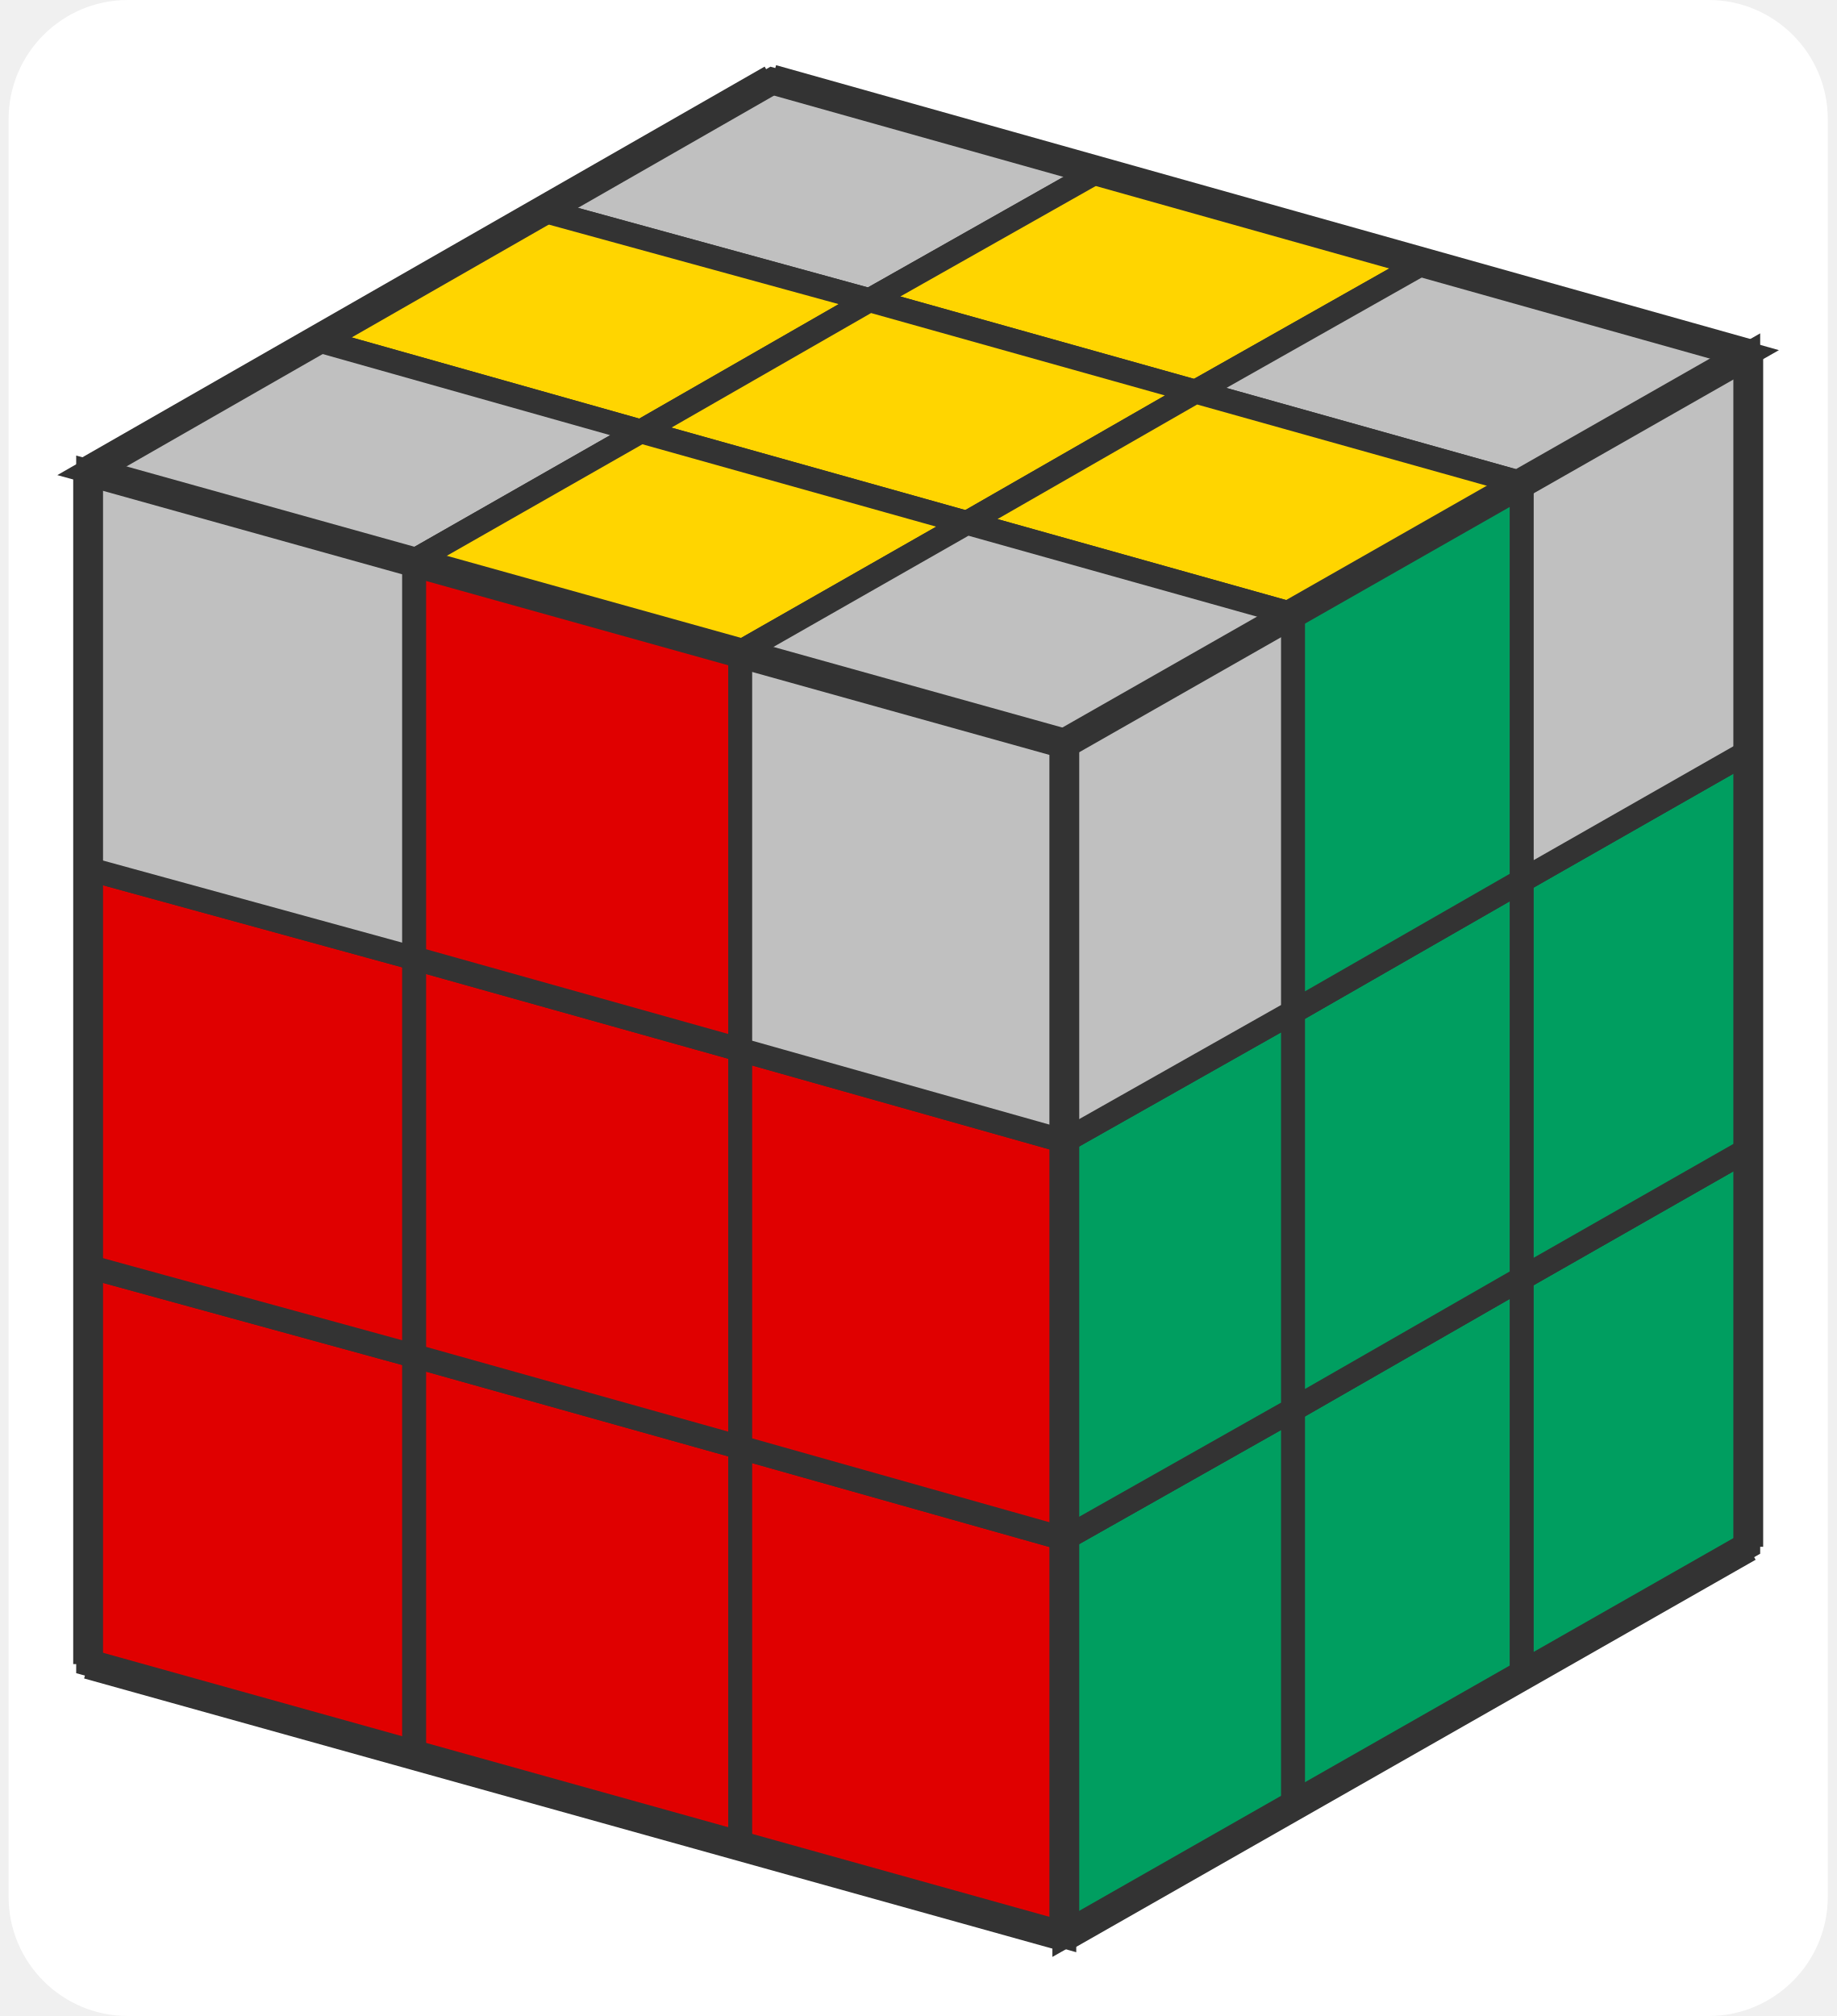
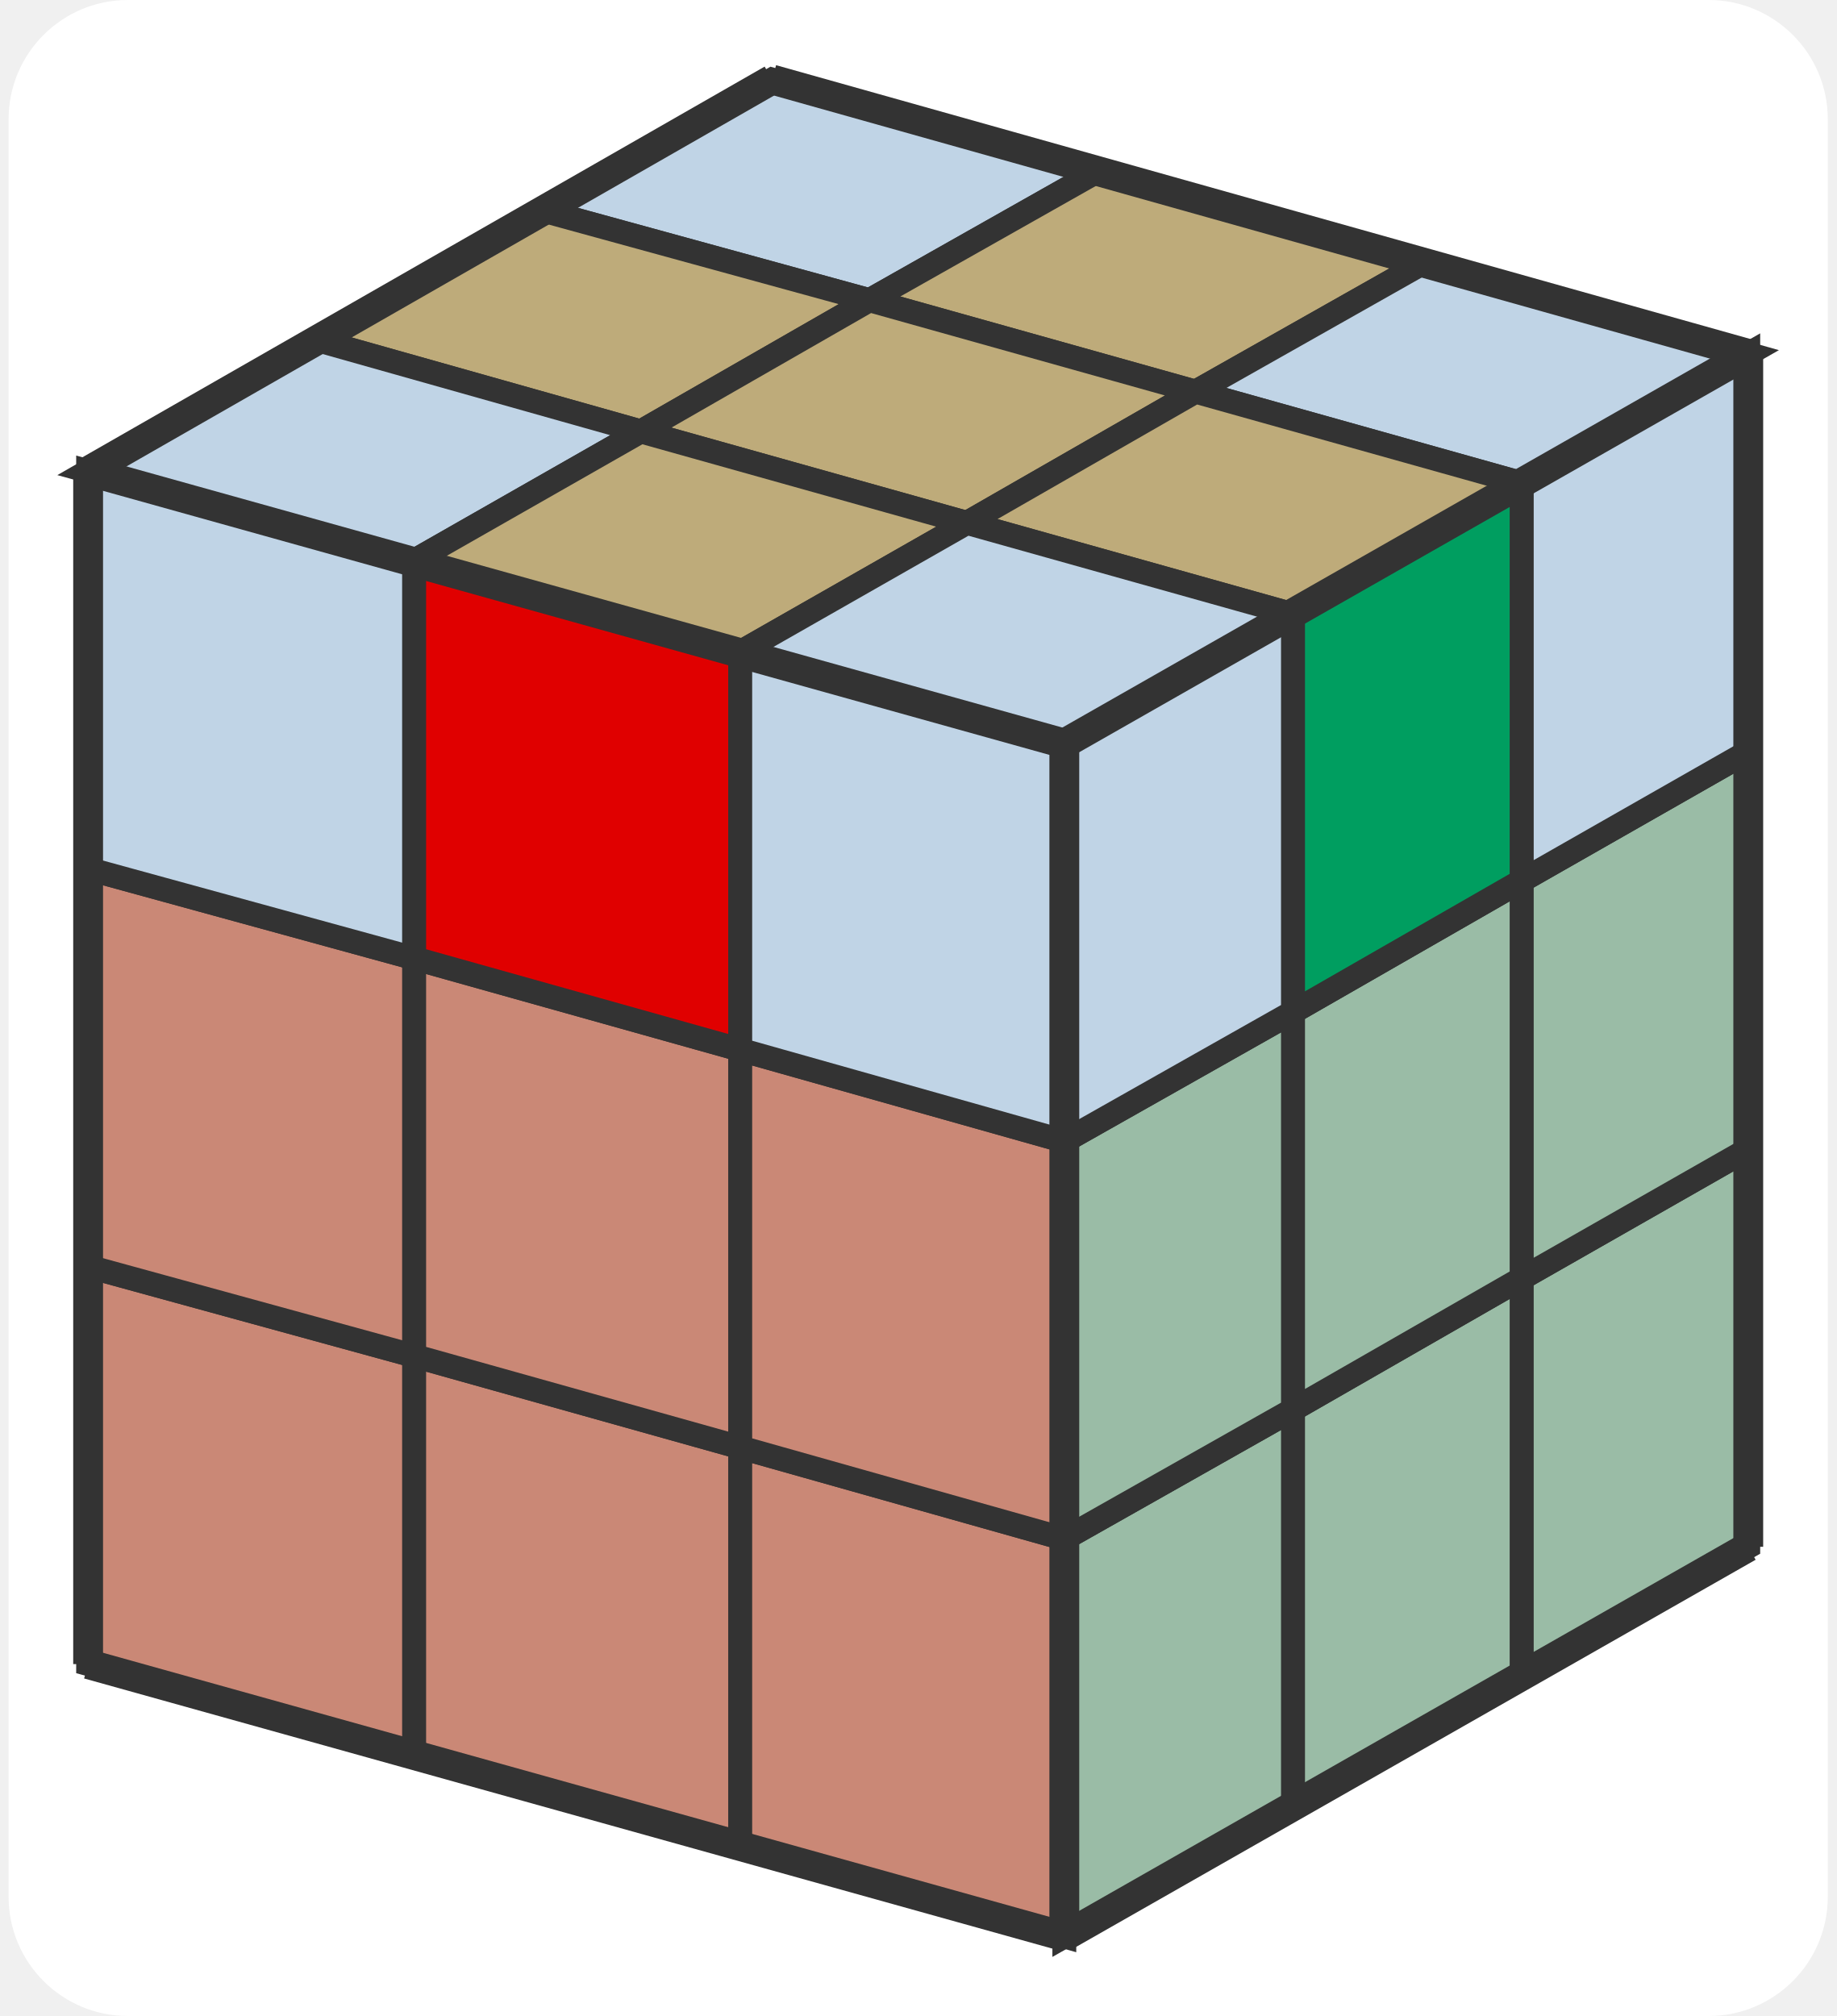
<svg xmlns="http://www.w3.org/2000/svg" baseProfile="full" height="101px" version="1.1" viewBox="39.1 20.0 91.5 101.4" width="92px">
  <defs>
    <style type="text/css">.bg{fill:#FFFFFF}.ink{fill:#222222}@media (prefers-color-scheme:light){.bg{fill:none}}@media (prefers-color-scheme:dark){.bg{fill:none}.ink{fill:#ECE8E1}}</style>
  </defs>
  <rect class="bg" fill="#FFFFFF" height="101.4" rx="6" ry="6" width="91.5" x="39.1" y="20.0" />
-   <polygon fill="#009E60" points="126.6,77.8 115.2,84.3 115.2,104.3 126.6,97.8" stroke="#333333" stroke-width="1.2" />
-   <polygon fill="#009E60" points="126.6,57.8 115.2,64.3 115.2,84.3 126.6,77.8" stroke="#333333" stroke-width="1.2" />
-   <polygon fill="#C0C0C0" points="126.6,37.8 115.2,44.3 115.2,64.3 126.6,57.8" stroke="#333333" stroke-width="1.2" />
-   <polygon fill="#009E60" points="115.2,84.3 103.7,90.9 103.7,110.9 115.2,104.3" stroke="#333333" stroke-width="1.2" />
-   <polygon fill="#009E60" points="115.2,64.3 103.7,70.9 103.7,90.9 115.2,84.3" stroke="#333333" stroke-width="1.2" />
+   <polygon fill="#9ABCA6" points="126.6,77.8 115.2,84.3 115.2,104.3 126.6,97.8" stroke="#333333" stroke-width="1.2" />
+   <polygon fill="#9ABCA6" points="126.6,57.8 115.2,64.3 115.2,84.3 126.6,77.8" stroke="#333333" stroke-width="1.2" />
+   <polygon fill="#C0D4E6" points="126.6,37.8 115.2,44.3 115.2,64.3 126.6,57.8" stroke="#333333" stroke-width="1.2" />
+   <polygon fill="#9ABCA6" points="115.2,84.3 103.7,90.9 103.7,110.9 115.2,104.3" stroke="#333333" stroke-width="1.2" />
+   <polygon fill="#9ABCA6" points="115.2,64.3 103.7,70.9 103.7,90.9 115.2,84.3" stroke="#333333" stroke-width="1.2" />
  <polygon fill="#009E60" points="115.2,44.3 103.7,50.9 103.7,70.9 115.2,64.3" stroke="#333333" stroke-width="1.2" />
-   <polygon fill="#009E60" points="103.7,90.9 92.2,97.4 92.2,117.4 103.7,110.9" stroke="#333333" stroke-width="1.2" />
-   <polygon fill="#009E60" points="103.7,70.9 92.2,77.4 92.2,97.4 103.7,90.9" stroke="#333333" stroke-width="1.2" />
-   <polygon fill="#C0C0C0" points="103.7,50.9 92.2,57.4 92.2,77.4 103.7,70.9" stroke="#333333" stroke-width="1.2" />
-   <polygon fill="#E00000" points="43.1,83.7 59.5,88.2 59.5,108.2 43.1,103.7" stroke="#333333" stroke-width="1.2" />
-   <polygon fill="#E00000" points="43.1,63.7 59.5,68.2 59.5,88.2 43.1,83.7" stroke="#333333" stroke-width="1.2" />
-   <polygon fill="#C0C0C0" points="43.1,43.7 59.5,48.2 59.5,68.2 43.1,63.7" stroke="#333333" stroke-width="1.2" />
-   <polygon fill="#E00000" points="59.5,88.2 75.9,92.8 75.9,112.8 59.5,108.2" stroke="#333333" stroke-width="1.2" />
-   <polygon fill="#E00000" points="59.5,68.2 75.9,72.8 75.9,92.8 59.5,88.2" stroke="#333333" stroke-width="1.2" />
+   <polygon fill="#9ABCA6" points="103.7,90.9 92.2,97.4 92.2,117.4 103.7,110.9" stroke="#333333" stroke-width="1.2" />
+   <polygon fill="#9ABCA6" points="103.7,70.9 92.2,77.4 92.2,97.4 103.7,90.9" stroke="#333333" stroke-width="1.2" />
+   <polygon fill="#C0D4E6" points="103.7,50.9 92.2,57.4 92.2,77.4 103.7,70.9" stroke="#333333" stroke-width="1.2" />
+   <polygon fill="#CA8876" points="43.1,83.7 59.5,88.2 59.5,108.2 43.1,103.7" stroke="#333333" stroke-width="1.2" />
+   <polygon fill="#CA8876" points="43.1,63.7 59.5,68.2 59.5,88.2 43.1,83.7" stroke="#333333" stroke-width="1.2" />
+   <polygon fill="#C0D4E6" points="43.1,43.7 59.5,48.2 59.5,68.2 43.1,63.7" stroke="#333333" stroke-width="1.2" />
+   <polygon fill="#CA8876" points="59.5,88.2 75.9,92.8 75.9,112.8 59.5,108.2" stroke="#333333" stroke-width="1.2" />
+   <polygon fill="#CA8876" points="59.5,68.2 75.9,72.8 75.9,92.8 59.5,88.2" stroke="#333333" stroke-width="1.2" />
  <polygon fill="#E00000" points="59.5,48.2 75.9,52.8 75.9,72.8 59.5,68.2" stroke="#333333" stroke-width="1.2" />
-   <polygon fill="#E00000" points="75.9,92.8 92.2,97.4 92.2,117.4 75.9,112.8" stroke="#333333" stroke-width="1.2" />
-   <polygon fill="#E00000" points="75.9,72.8 92.2,77.4 92.2,97.4 75.9,92.8" stroke="#333333" stroke-width="1.2" />
-   <polygon fill="#C0C0C0" points="75.9,52.8 92.2,57.4 92.2,77.4 75.9,72.8" stroke="#333333" stroke-width="1.2" />
-   <polygon fill="#C0C0C0" points="77.5,24.0 93.9,28.6 82.4,35.1 66.0,30.6" stroke="#333333" stroke-width="1.2" />
-   <polygon fill="#FFD500" points="66.0,30.6 82.4,35.1 70.9,41.7 54.6,37.1" stroke="#333333" stroke-width="1.2" />
-   <polygon fill="#C0C0C0" points="54.6,37.1 70.9,41.7 59.5,48.2 43.1,43.7" stroke="#333333" stroke-width="1.2" />
-   <polygon fill="#FFD500" points="93.9,28.6 110.3,33.2 98.8,39.7 82.4,35.1" stroke="#333333" stroke-width="1.2" />
-   <polygon fill="#FFD500" points="82.4,35.1 98.8,39.7 87.3,46.3 70.9,41.7" stroke="#333333" stroke-width="1.2" />
-   <polygon fill="#FFD500" points="70.9,41.7 87.3,46.3 75.9,52.8 59.5,48.2" stroke="#333333" stroke-width="1.2" />
-   <polygon fill="#C0C0C0" points="110.3,33.2 126.6,37.8 115.2,44.3 98.8,39.7" stroke="#333333" stroke-width="1.2" />
-   <polygon fill="#FFD500" points="98.8,39.7 115.2,44.3 103.7,50.9 87.3,46.3" stroke="#333333" stroke-width="1.2" />
-   <polygon fill="#C0C0C0" points="87.3,46.3 103.7,50.9 92.2,57.4 75.9,52.8" stroke="#333333" stroke-width="1.2" />
+   <polygon fill="#CA8876" points="75.9,92.8 92.2,97.4 92.2,117.4 75.9,112.8" stroke="#333333" stroke-width="1.2" />
+   <polygon fill="#CA8876" points="75.9,72.8 92.2,77.4 92.2,97.4 75.9,92.8" stroke="#333333" stroke-width="1.2" />
+   <polygon fill="#C0D4E6" points="75.9,52.8 92.2,57.4 92.2,77.4 75.9,72.8" stroke="#333333" stroke-width="1.2" />
+   <polygon fill="#C0D4E6" points="77.5,24.0 93.9,28.6 82.4,35.1 66.0,30.6" stroke="#333333" stroke-width="1.2" />
+   <polygon fill="#BEAB7A" points="66.0,30.6 82.4,35.1 70.9,41.7 54.6,37.1" stroke="#333333" stroke-width="1.2" />
+   <polygon fill="#C0D4E6" points="54.6,37.1 70.9,41.7 59.5,48.2 43.1,43.7" stroke="#333333" stroke-width="1.2" />
+   <polygon fill="#BEAB7A" points="93.9,28.6 110.3,33.2 98.8,39.7 82.4,35.1" stroke="#333333" stroke-width="1.2" />
+   <polygon fill="#BEAB7A" points="82.4,35.1 98.8,39.7 87.3,46.3 70.9,41.7" stroke="#333333" stroke-width="1.2" />
+   <polygon fill="#BEAB7A" points="70.9,41.7 87.3,46.3 75.9,52.8 59.5,48.2" stroke="#333333" stroke-width="1.2" />
+   <polygon fill="#C0D4E6" points="110.3,33.2 126.6,37.8 115.2,44.3 98.8,39.7" stroke="#333333" stroke-width="1.2" />
+   <polygon fill="#BEAB7A" points="98.8,39.7 115.2,44.3 103.7,50.9 87.3,46.3" stroke="#333333" stroke-width="1.2" />
+   <polygon fill="#C0D4E6" points="87.3,46.3 103.7,50.9 92.2,57.4 75.9,52.8" stroke="#333333" stroke-width="1.2" />
  <line stroke="#333333" stroke-width="1.5" x1="77.5" x2="126.6" y1="24.0" y2="37.8" />
  <line stroke="#333333" stroke-width="1.5" x1="126.6" x2="126.6" y1="37.8" y2="97.8" />
  <line stroke="#333333" stroke-width="1.5" x1="126.6" x2="92.2" y1="97.8" y2="117.4" />
  <line stroke="#333333" stroke-width="1.5" x1="92.2" x2="43.1" y1="117.4" y2="103.7" />
  <line stroke="#333333" stroke-width="1.5" x1="43.1" x2="43.1" y1="103.7" y2="43.7" />
  <line stroke="#333333" stroke-width="1.5" x1="43.1" x2="77.5" y1="43.7" y2="24.0" />
  <line stroke="#333333" stroke-width="1.5" x1="92.2" x2="43.1" y1="57.4" y2="43.7" />
  <line stroke="#333333" stroke-width="1.5" x1="92.2" x2="126.6" y1="57.4" y2="37.8" />
  <line stroke="#333333" stroke-width="1.5" x1="92.2" x2="92.2" y1="57.4" y2="117.4" />
</svg>
